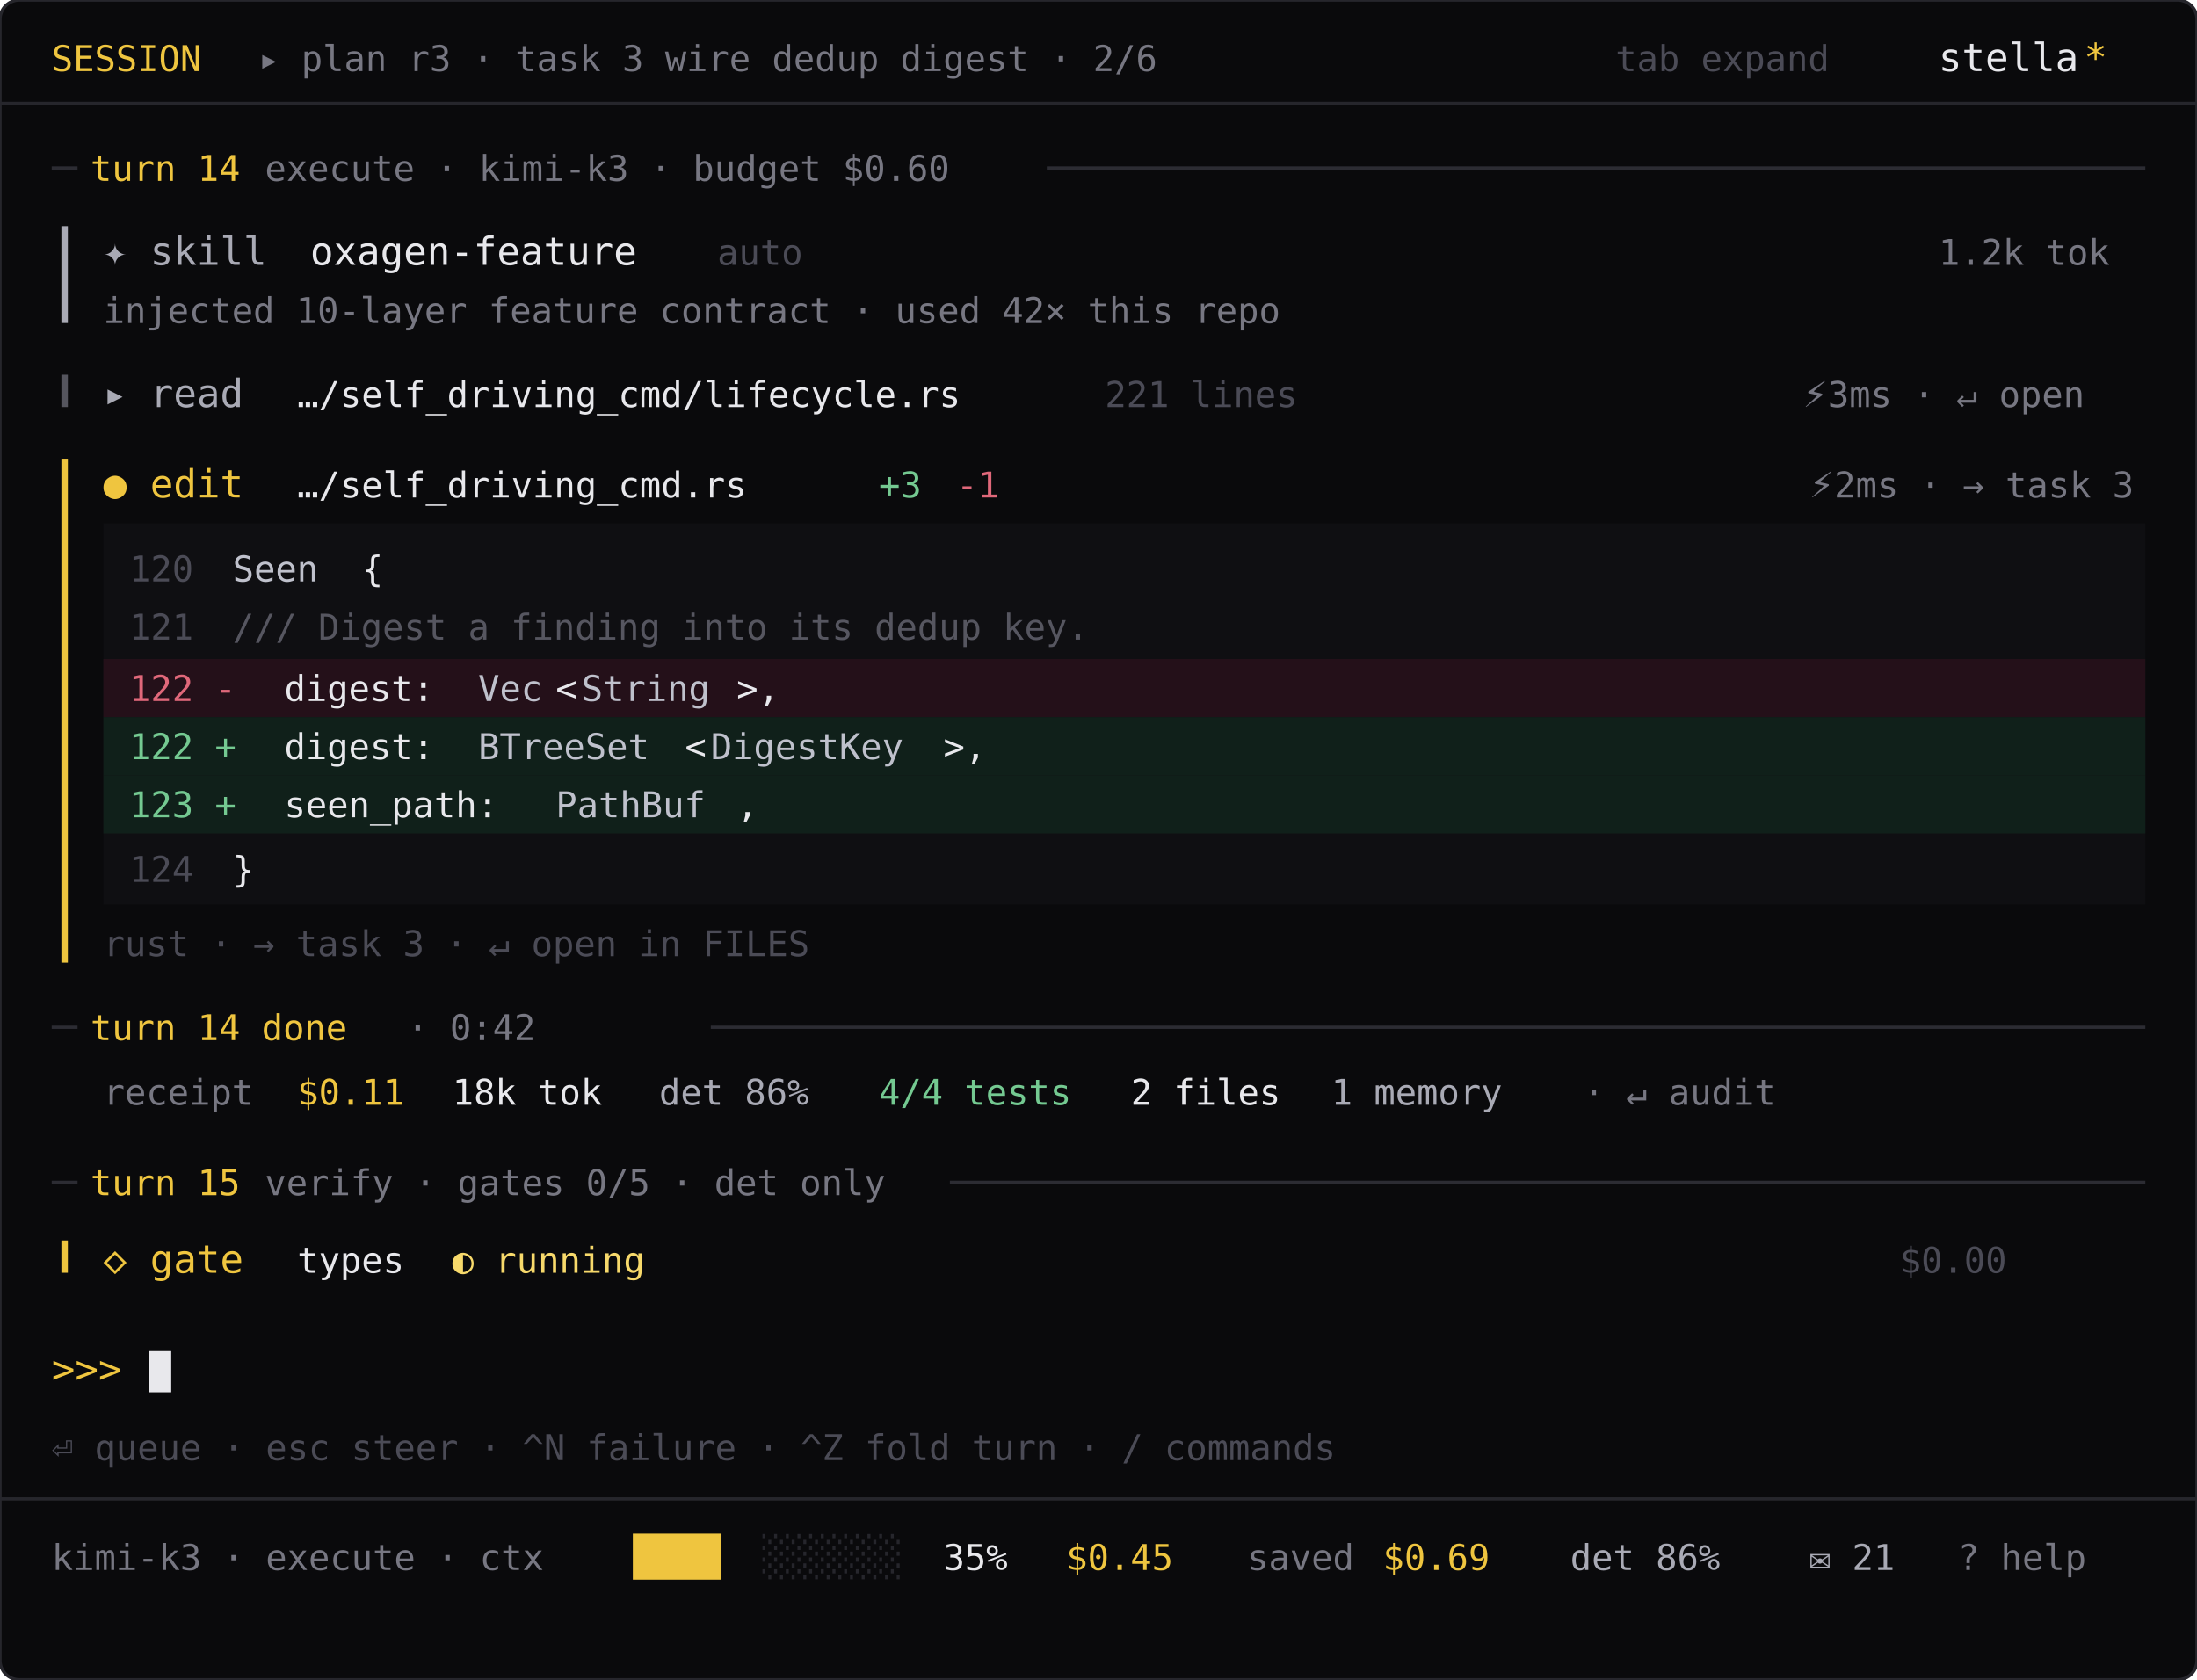
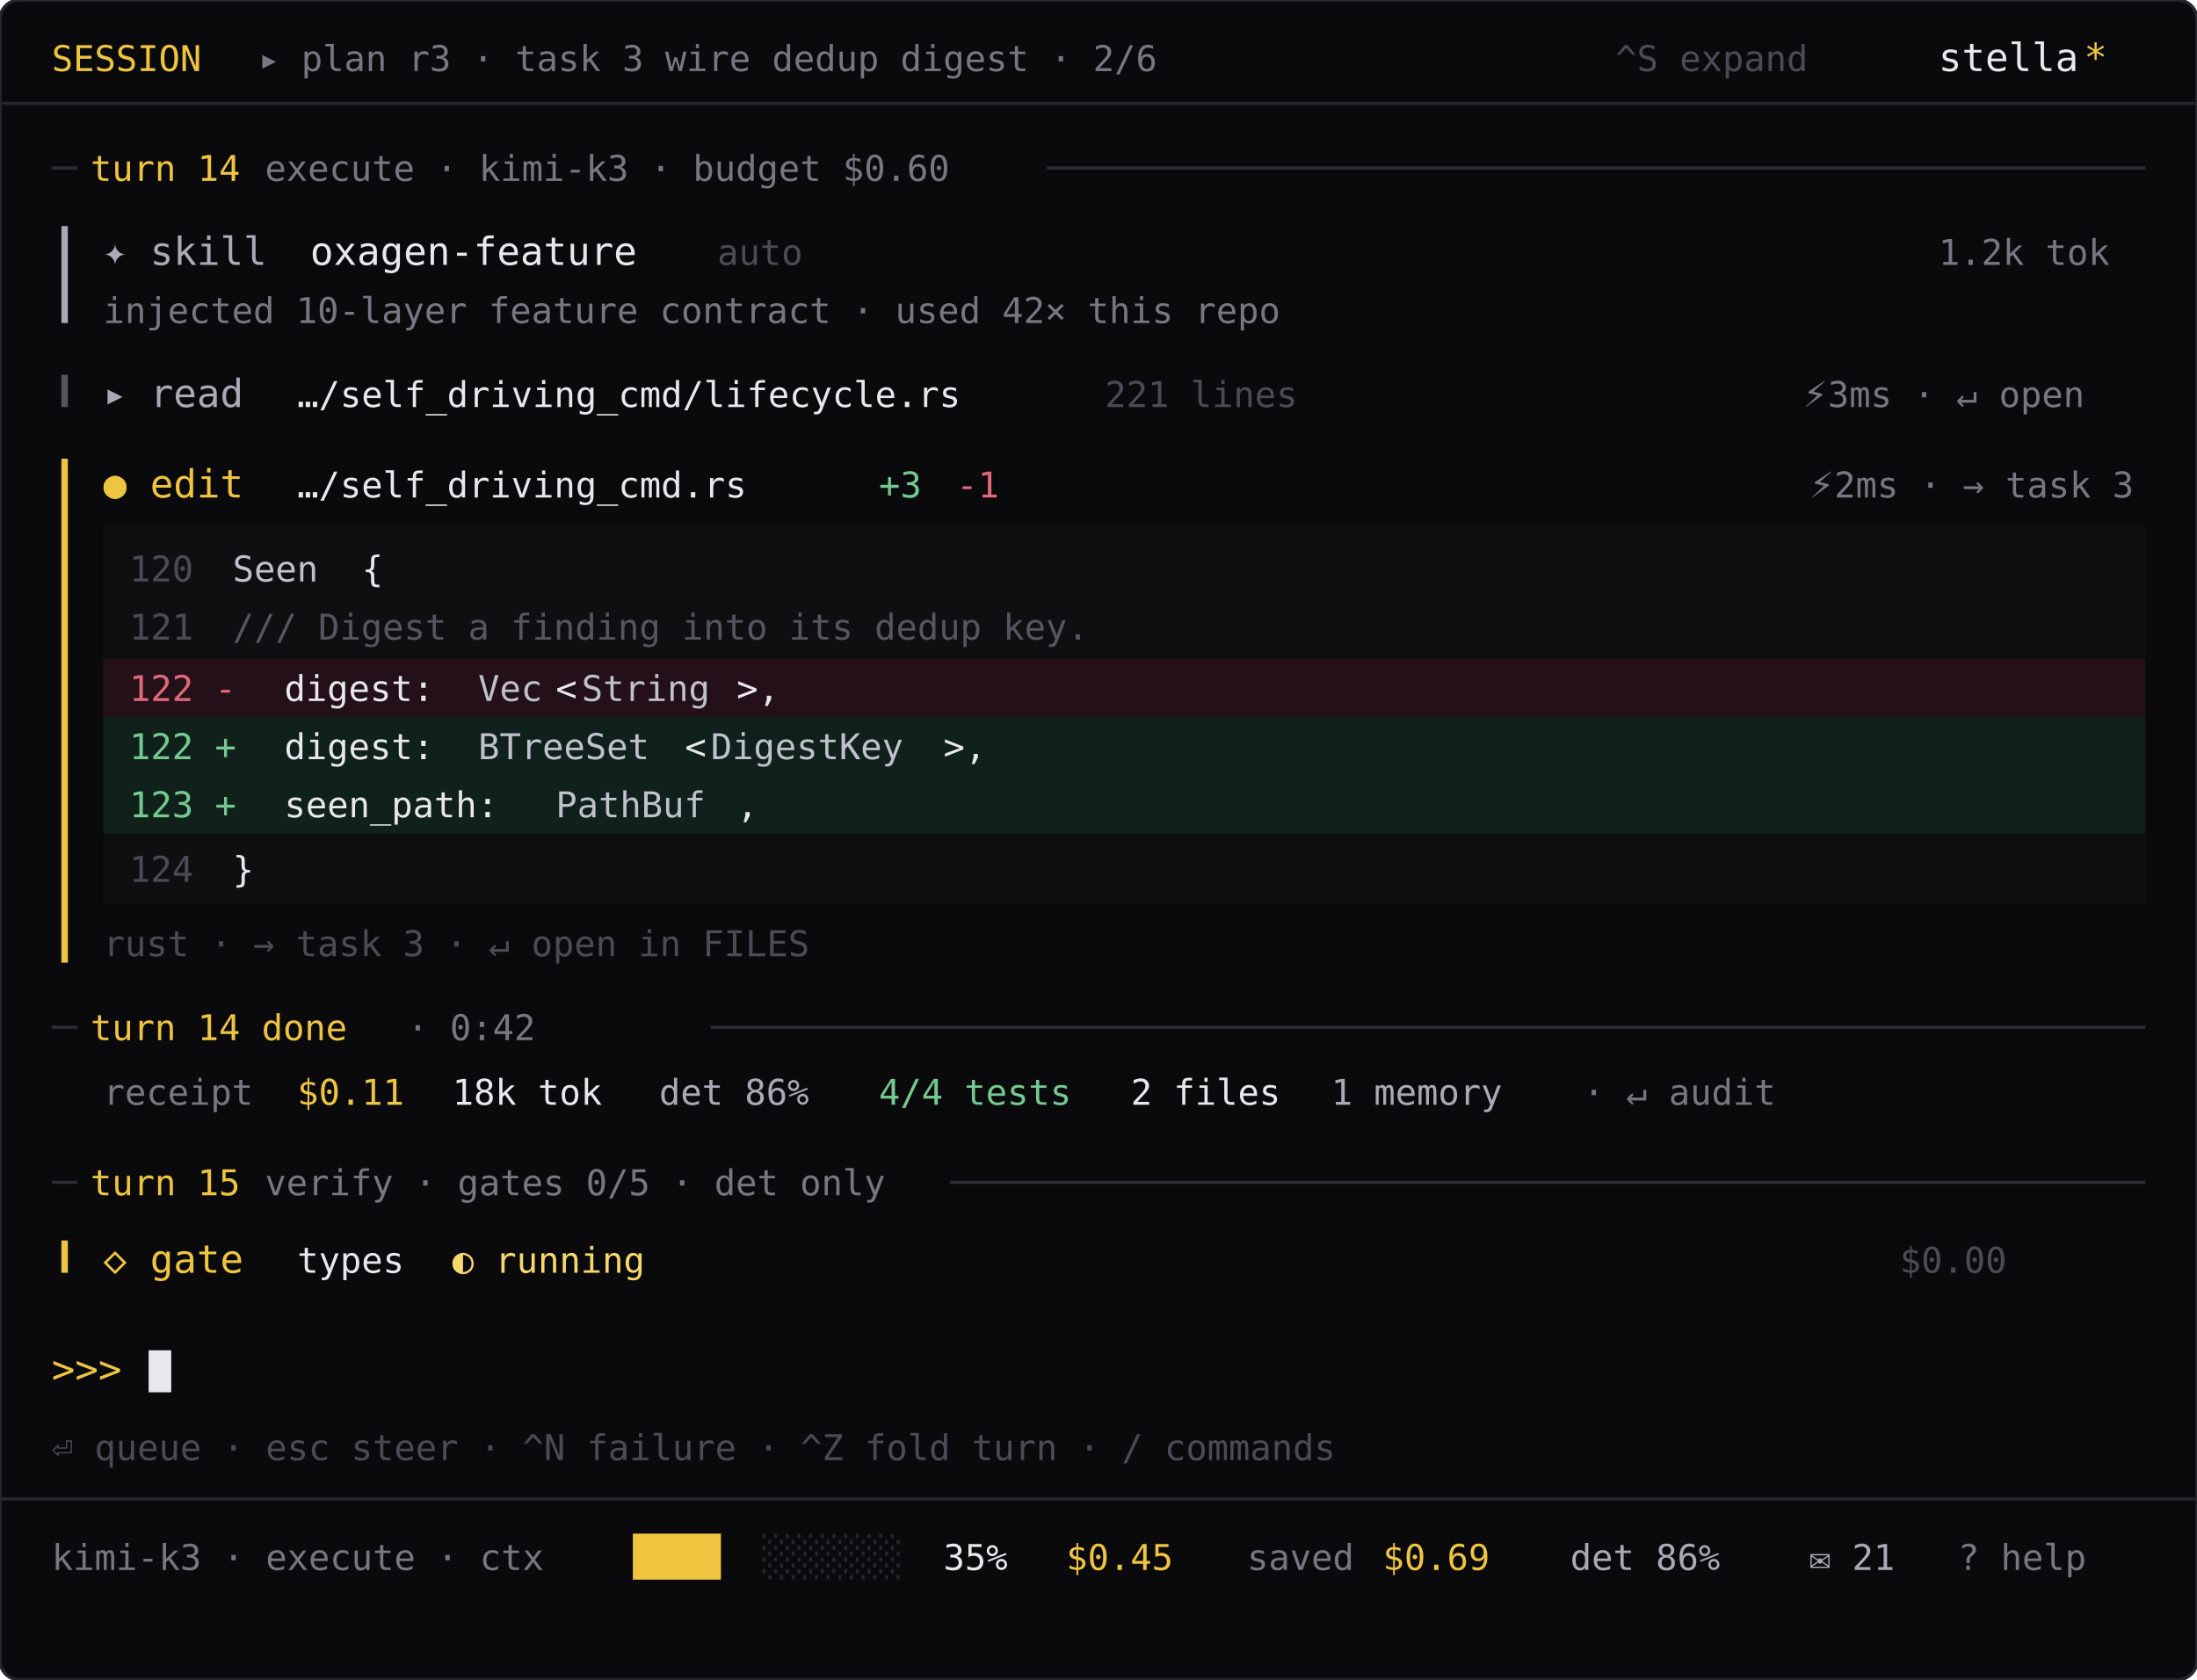
<svg xmlns="http://www.w3.org/2000/svg" viewBox="0 0 680 520" width="680" height="520" font-family="DejaVu Sans Mono, JetBrains Mono, monospace">
  <rect x="0" y="0" width="680" height="520" rx="6" fill="#0A0A0C" stroke="#26262C" stroke-width="1" />
  <text x="16" y="22" font-size="11" fill="#EFC53F" font-weight="500">SESSION</text>
  <text x="80" y="22" font-size="11" fill="#777782">▸ plan r3 · task 3 wire dedup digest · 2/6</text>
-   <text x="500" y="22" font-size="11" fill="#4B4B56">tab expand</text>
+   <text x="500" y="22" font-size="11" fill="#4B4B56">^S expand</text>
  <text x="600" y="22" font-size="12" fill="#E8E8EC" font-weight="500">stella</text>
  <text x="645" y="22" font-size="12" fill="#EFC53F" font-weight="500">*</text>
  <line x1="0" y1="32" x2="680" y2="32" stroke="#26262C" stroke-width="1" />
  <line x1="16" y1="52" x2="664" y2="52" stroke="#2C2C33" stroke-width="1" />
  <rect x="24" y="44" width="300" height="14" fill="#0A0A0C" />
  <text x="28" y="56" font-size="11" fill="#EFC53F">turn 14</text>
  <text x="82" y="56" font-size="11" fill="#777782">execute · kimi-k3 · budget $0.60</text>
  <line x1="20" y1="70" x2="20" y2="100" stroke="#A9AAB5" stroke-width="2" />
  <text x="32" y="82" font-size="12" fill="#A9AAB5">✦ skill</text>
  <text x="96" y="82" font-size="12" fill="#E8E8EC">oxagen-feature</text>
  <text x="222" y="82" font-size="11" fill="#4B4B56">auto</text>
  <text x="600" y="82" font-size="11" fill="#777782">1.2k tok</text>
  <text x="32" y="100" font-size="11" fill="#777782">injected 10-layer feature contract · used 42× this repo</text>
  <line x1="20" y1="116" x2="20" y2="126" stroke="#55555E" stroke-width="2" />
  <text x="32" y="126" font-size="12" fill="#A9AAB5">▸ read</text>
  <text x="92" y="126" font-size="11" fill="#E8E8EC">…/self_driving_cmd/lifecycle.rs</text>
  <text x="342" y="126" font-size="11" fill="#4B4B56">221 lines</text>
  <text x="558" y="126" font-size="11" fill="#777782">⚡3ms · ↵ open</text>
  <line x1="20" y1="142" x2="20" y2="298" stroke="#EFC53F" stroke-width="2" />
  <text x="32" y="154" font-size="12" fill="#EFC53F">● edit</text>
  <text x="92" y="154" font-size="11" fill="#E8E8EC">…/self_driving_cmd.rs</text>
  <text x="272" y="154" font-size="11" fill="#74C991">+3</text>
  <text x="296" y="154" font-size="11" fill="#E0687A">-1</text>
  <text x="560" y="154" font-size="11" fill="#777782">⚡2ms · → task 3</text>
  <rect x="32" y="162" width="632" height="118" fill="#0F0F12" />
  <text x="40" y="180" font-size="11" fill="#4B4B56">120</text>
  <text x="72" y="180" font-size="11" fill="#BFC1CC">Seen</text>
  <text x="112" y="180" font-size="11" fill="#E8E8EC">{</text>
  <text x="40" y="198" font-size="11" fill="#4B4B56">121</text>
  <text x="72" y="198" font-size="11" fill="#565660">/// Digest a finding into its dedup key.</text>
  <rect x="32" y="204" width="632" height="18" fill="#241019" />
  <text x="40" y="217" font-size="11" fill="#E0687A">122 -</text>
  <text x="88" y="217" font-size="11" fill="#E8E8EC">digest:</text>
  <text x="148" y="217" font-size="11" fill="#BFC1CC">Vec</text>
  <text x="172" y="217" font-size="11" fill="#E8E8EC">&lt;</text>
  <text x="180" y="217" font-size="11" fill="#BFC1CC">String</text>
  <text x="228" y="217" font-size="11" fill="#E8E8EC">&gt;,</text>
  <rect x="32" y="222" width="632" height="18" fill="#10201A" />
  <text x="40" y="235" font-size="11" fill="#74C991">122 +</text>
  <text x="88" y="235" font-size="11" fill="#E8E8EC">digest:</text>
  <text x="148" y="235" font-size="11" fill="#BFC1CC">BTreeSet</text>
  <text x="212" y="235" font-size="11" fill="#E8E8EC">&lt;</text>
  <text x="220" y="235" font-size="11" fill="#BFC1CC">DigestKey</text>
  <text x="292" y="235" font-size="11" fill="#E8E8EC">&gt;,</text>
  <rect x="32" y="240" width="632" height="18" fill="#10201A" />
  <text x="40" y="253" font-size="11" fill="#74C991">123 +</text>
  <text x="88" y="253" font-size="11" fill="#E8E8EC">seen_path:</text>
  <text x="172" y="253" font-size="11" fill="#BFC1CC">PathBuf</text>
  <text x="228" y="253" font-size="11" fill="#E8E8EC">,</text>
  <text x="40" y="273" font-size="11" fill="#4B4B56">124</text>
  <text x="72" y="273" font-size="11" fill="#E8E8EC">}</text>
  <text x="32" y="296" font-size="11" fill="#4B4B56">rust · → task 3 · ↵ open in FILES</text>
  <line x1="16" y1="318" x2="664" y2="318" stroke="#2C2C33" stroke-width="1" />
  <rect x="24" y="310" width="196" height="14" fill="#0A0A0C" />
  <text x="28" y="322" font-size="11" fill="#EFC53F">turn 14 done</text>
  <text x="126" y="322" font-size="11" fill="#777782">· 0:42</text>
  <text x="32" y="342" font-size="11" fill="#777782">receipt</text>
  <text x="92" y="342" font-size="11" fill="#EFC53F">$0.11</text>
  <text x="140" y="342" font-size="11" fill="#E8E8EC">18k tok</text>
  <text x="204" y="342" font-size="11" fill="#A9AAB5">det 86%</text>
  <text x="272" y="342" font-size="11" fill="#74C991">4/4 tests</text>
  <text x="350" y="342" font-size="11" fill="#E8E8EC">2 files</text>
  <text x="412" y="342" font-size="11" fill="#A9AAB5">1 memory</text>
  <text x="490" y="342" font-size="11" fill="#777782">· ↵ audit</text>
  <line x1="16" y1="366" x2="664" y2="366" stroke="#2C2C33" stroke-width="1" />
  <rect x="24" y="358" width="270" height="14" fill="#0A0A0C" />
  <text x="28" y="370" font-size="11" fill="#EFC53F">turn 15</text>
  <text x="82" y="370" font-size="11" fill="#777782">verify · gates 0/5 · det only</text>
  <line x1="20" y1="384" x2="20" y2="394" stroke="#EFC53F" stroke-width="2" />
  <text x="32" y="394" font-size="12" fill="#EFC53F">◇ gate</text>
  <text x="92" y="394" font-size="11" fill="#E8E8EC">types</text>
  <text x="140" y="394" font-size="11" fill="#F7D96B">◐ running</text>
  <text x="588" y="394" font-size="11" fill="#4B4B56">$0.00</text>
  <text x="16" y="428" font-size="12" fill="#EFC53F" font-weight="500">&gt;&gt;&gt;</text>
  <rect x="46" y="418" width="7" height="13" fill="#E8E8EC" />
  <text x="16" y="452" font-size="11" fill="#4B4B56">⏎ queue · esc steer · ^N failure · ^Z fold turn · / commands</text>
  <line x1="0" y1="464" x2="680" y2="464" stroke="#26262C" stroke-width="1" />
  <text x="16" y="486" font-size="11" fill="#777782">kimi-k3 · execute · ctx</text>
  <text x="196" y="486" font-size="12" fill="#EFC53F">███▊</text>
  <text x="236" y="486" font-size="12" fill="#26262C">░░░░░░</text>
  <text x="292" y="486" font-size="11" fill="#E8E8EC">35%</text>
  <text x="330" y="486" font-size="11" fill="#EFC53F">$0.45</text>
  <text x="386" y="486" font-size="11" fill="#777782">saved</text>
  <text x="428" y="486" font-size="11" fill="#EFC53F">$0.69</text>
  <text x="486" y="486" font-size="11" fill="#A9AAB5">det 86%</text>
  <text x="560" y="486" font-size="11" fill="#A9AAB5">✉ 21</text>
  <text x="606" y="486" font-size="11" fill="#777782">? help</text>
</svg>
